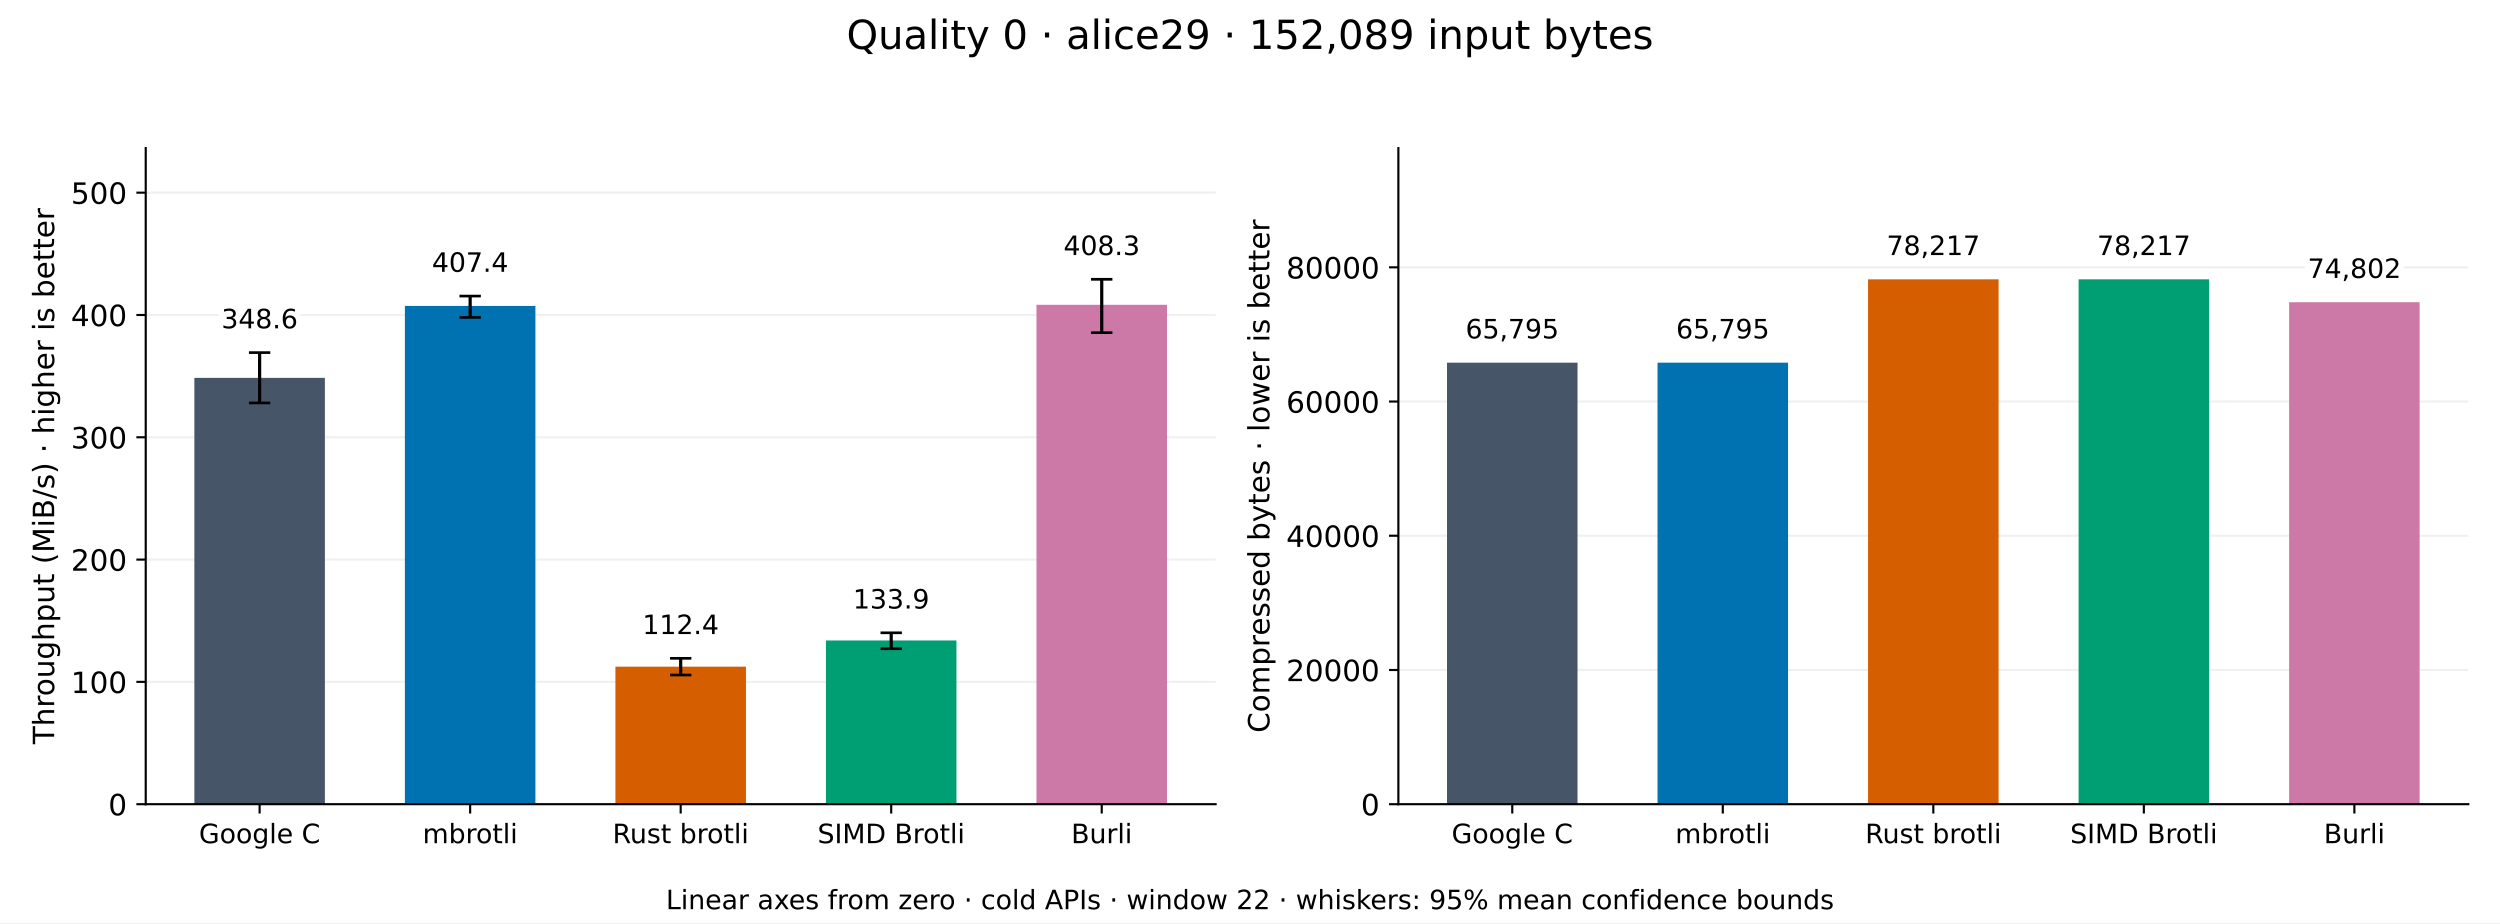
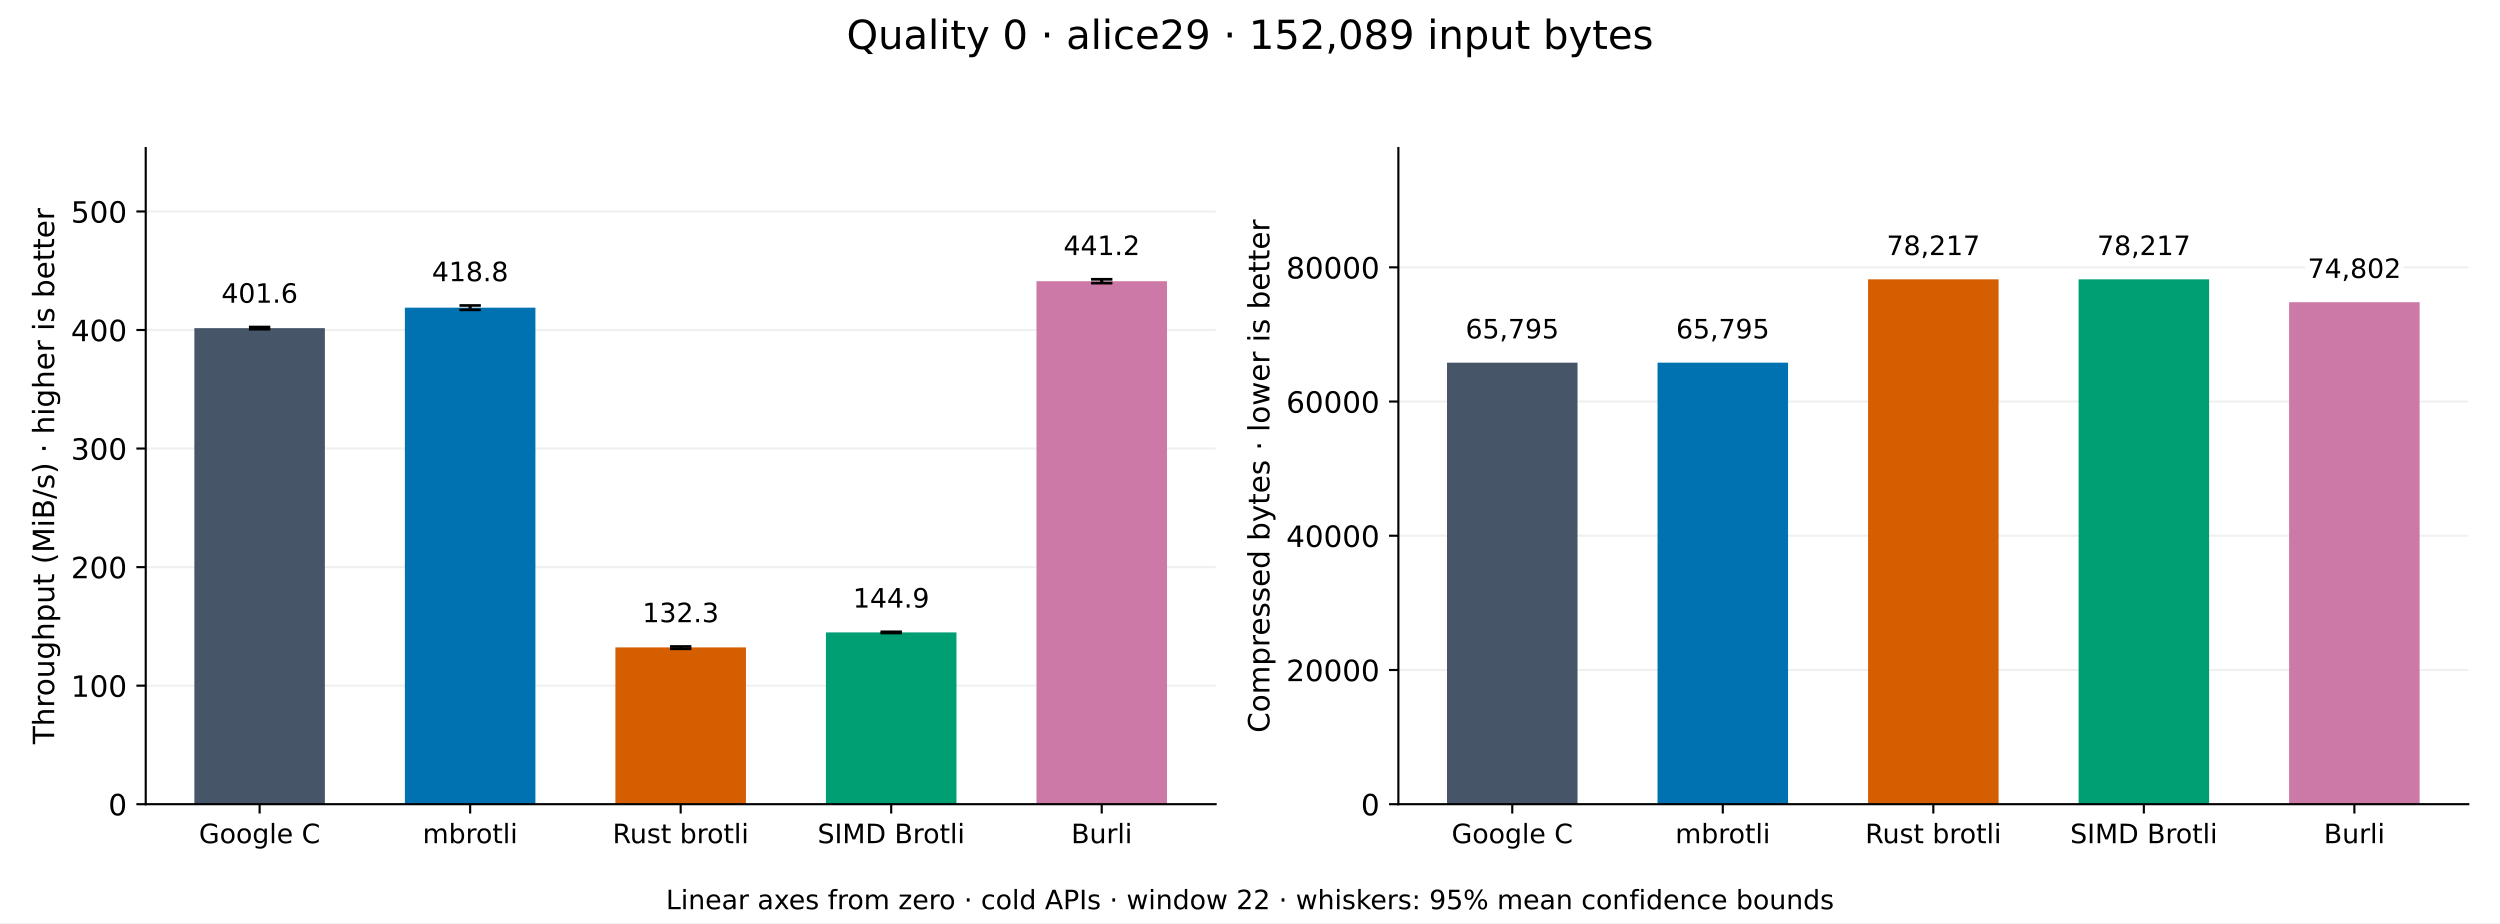
<svg xmlns="http://www.w3.org/2000/svg" xmlns:xlink="http://www.w3.org/1999/xlink" width="936pt" height="345.6pt" viewBox="0 0 936 345.6" version="1.1">
  <defs>
    <style type="text/css">*{stroke-linejoin: round; stroke-linecap: butt}</style>
  </defs>
  <g id="figure_1">
    <g id="patch_1">
      <path d="M 0 345.6 L 936 345.6 L 936 0 L 0 0 z " style="fill: #ffffff" />
    </g>
    <g id="axes_1">
      <g id="patch_2">
        <path d="M 54.56 301.088 L 455.13 301.088 L 455.13 55.44 L 54.56 55.44 z " style="fill: #ffffff" />
      </g>
      <g id="matplotlib.axis_1">
        <g id="xtick_1">
          <g id="line2d_1">
            <defs>
              <path id="m3d63aaa0ea" d="M 0 0 L 0 3.5 " style="stroke: #000000; stroke-width: 0.8" />
            </defs>
            <g>
              <use xlink:href="#m3d63aaa0ea" x="97.202" y="301.088" style="stroke: #000000; stroke-width: 0.8" />
            </g>
          </g>
          <g id="text_1">
            <text style="font-size: 10px; font-family: 'DejaVu Sans', 'Bitstream Vera Sans', 'Computer Modern Sans Serif', 'Lucida Grande', 'Verdana', 'Geneva', 'Lucid', 'Arial', 'Helvetica', 'Avant Garde', sans-serif; text-anchor: middle" x="97.202" y="315.686" transform="rotate(-0 97.20234 315.6864)">Google C</text>
          </g>
        </g>
        <g id="xtick_2">
          <g id="line2d_2">
            <g>
              <use xlink:href="#m3d63aaa0ea" x="176.024" y="301.088" style="stroke: #000000; stroke-width: 0.8" />
            </g>
          </g>
          <g id="text_2">
            <text style="font-size: 10px; font-family: 'DejaVu Sans', 'Bitstream Vera Sans', 'Computer Modern Sans Serif', 'Lucida Grande', 'Verdana', 'Geneva', 'Lucid', 'Arial', 'Helvetica', 'Avant Garde', sans-serif; text-anchor: middle" x="176.024" y="315.686" transform="rotate(-0 176.0237 315.6864)">mbrotli</text>
          </g>
        </g>
        <g id="xtick_3">
          <g id="line2d_3">
            <g>
              <use xlink:href="#m3d63aaa0ea" x="254.845" y="301.088" style="stroke: #000000; stroke-width: 0.8" />
            </g>
          </g>
          <g id="text_3">
            <text style="font-size: 10px; font-family: 'DejaVu Sans', 'Bitstream Vera Sans', 'Computer Modern Sans Serif', 'Lucida Grande', 'Verdana', 'Geneva', 'Lucid', 'Arial', 'Helvetica', 'Avant Garde', sans-serif; text-anchor: middle" x="254.845" y="315.686" transform="rotate(-0 254.845 315.6864)">Rust brotli</text>
          </g>
        </g>
        <g id="xtick_4">
          <g id="line2d_4">
            <g>
              <use xlink:href="#m3d63aaa0ea" x="333.666" y="301.088" style="stroke: #000000; stroke-width: 0.8" />
            </g>
          </g>
          <g id="text_4">
            <text style="font-size: 10px; font-family: 'DejaVu Sans', 'Bitstream Vera Sans', 'Computer Modern Sans Serif', 'Lucida Grande', 'Verdana', 'Geneva', 'Lucid', 'Arial', 'Helvetica', 'Avant Garde', sans-serif; text-anchor: middle" x="333.666" y="315.686" transform="rotate(-0 333.6663 315.6864)">SIMD Brotli</text>
          </g>
        </g>
        <g id="xtick_5">
          <g id="line2d_5">
            <g>
              <use xlink:href="#m3d63aaa0ea" x="412.488" y="301.088" style="stroke: #000000; stroke-width: 0.8" />
            </g>
          </g>
          <g id="text_5">
            <text style="font-size: 10px; font-family: 'DejaVu Sans', 'Bitstream Vera Sans', 'Computer Modern Sans Serif', 'Lucida Grande', 'Verdana', 'Geneva', 'Lucid', 'Arial', 'Helvetica', 'Avant Garde', sans-serif; text-anchor: middle" x="412.488" y="315.686" transform="rotate(-0 412.4877 315.6864)">Burli</text>
          </g>
        </g>
      </g>
      <g id="matplotlib.axis_2">
        <g id="ytick_1">
          <g id="line2d_6">
            <path d="M 54.56 301.088 L 455.13 301.088 " clip-path="url(#pb9456fbabf)" style="fill: none; stroke: #b0b0b0; stroke-opacity: 0.18; stroke-width: 0.8; stroke-linecap: square" />
          </g>
          <g id="line2d_7">
            <defs>
              <path id="mb6c034703b" d="M 0 0 L -3.5 0 " style="stroke: #000000; stroke-width: 0.8" />
            </defs>
            <g>
              <use xlink:href="#mb6c034703b" x="54.56" y="301.088" style="stroke: #000000; stroke-width: 0.8" />
            </g>
          </g>
          <g id="text_6">
            <text style="font-size: 11px; font-family: 'DejaVu Sans', 'Bitstream Vera Sans', 'Computer Modern Sans Serif', 'Lucida Grande', 'Verdana', 'Geneva', 'Lucid', 'Arial', 'Helvetica', 'Avant Garde', sans-serif; text-anchor: end" x="47.56" y="305.267" transform="rotate(-0 47.56 305.2671)">0</text>
          </g>
        </g>
        <g id="ytick_2">
          <g id="line2d_8">
-             <path d="M 54.56 255.298 L 455.13 255.298 " clip-path="url(#pb9456fbabf)" style="fill: none; stroke: #b0b0b0; stroke-opacity: 0.18; stroke-width: 0.8; stroke-linecap: square" />
+             <path d="M 54.56 256.706 L 455.13 256.706 " clip-path="url(#pb9456fbabf)" style="fill: none; stroke: #b0b0b0; stroke-opacity: 0.18; stroke-width: 0.8; stroke-linecap: square" />
          </g>
          <g id="line2d_9">
            <g>
-               <use xlink:href="#mb6c034703b" x="54.56" y="255.298" style="stroke: #000000; stroke-width: 0.8" />
+               <use xlink:href="#mb6c034703b" x="54.56" y="256.706" style="stroke: #000000; stroke-width: 0.8" />
            </g>
          </g>
          <g id="text_7">
-             <text style="font-size: 11px; font-family: 'DejaVu Sans', 'Bitstream Vera Sans', 'Computer Modern Sans Serif', 'Lucida Grande', 'Verdana', 'Geneva', 'Lucid', 'Arial', 'Helvetica', 'Avant Garde', sans-serif; text-anchor: end" x="47.56" y="259.477" transform="rotate(-0 47.56 259.4768)">100</text>
+             <text style="font-size: 11px; font-family: 'DejaVu Sans', 'Bitstream Vera Sans', 'Computer Modern Sans Serif', 'Lucida Grande', 'Verdana', 'Geneva', 'Lucid', 'Arial', 'Helvetica', 'Avant Garde', sans-serif; text-anchor: end" x="47.56" y="260.885" transform="rotate(-0 47.56 260.8852)">100</text>
          </g>
        </g>
        <g id="ytick_3">
          <g id="line2d_10">
-             <path d="M 54.56 209.507 L 455.13 209.507 " clip-path="url(#pb9456fbabf)" style="fill: none; stroke: #b0b0b0; stroke-opacity: 0.18; stroke-width: 0.8; stroke-linecap: square" />
+             <path d="M 54.56 212.324 L 455.13 212.324 " clip-path="url(#pb9456fbabf)" style="fill: none; stroke: #b0b0b0; stroke-opacity: 0.18; stroke-width: 0.8; stroke-linecap: square" />
          </g>
          <g id="line2d_11">
            <g>
-               <use xlink:href="#mb6c034703b" x="54.56" y="209.507" style="stroke: #000000; stroke-width: 0.8" />
+               <use xlink:href="#mb6c034703b" x="54.56" y="212.324" style="stroke: #000000; stroke-width: 0.8" />
            </g>
          </g>
          <g id="text_8">
-             <text style="font-size: 11px; font-family: 'DejaVu Sans', 'Bitstream Vera Sans', 'Computer Modern Sans Serif', 'Lucida Grande', 'Verdana', 'Geneva', 'Lucid', 'Arial', 'Helvetica', 'Avant Garde', sans-serif; text-anchor: end" x="47.56" y="213.686" transform="rotate(-0 47.56 213.6864)">200</text>
+             <text style="font-size: 11px; font-family: 'DejaVu Sans', 'Bitstream Vera Sans', 'Computer Modern Sans Serif', 'Lucida Grande', 'Verdana', 'Geneva', 'Lucid', 'Arial', 'Helvetica', 'Avant Garde', sans-serif; text-anchor: end" x="47.56" y="216.503" transform="rotate(-0 47.56 216.5033)">200</text>
          </g>
        </g>
        <g id="ytick_4">
          <g id="line2d_12">
-             <path d="M 54.56 163.717 L 455.13 163.717 " clip-path="url(#pb9456fbabf)" style="fill: none; stroke: #b0b0b0; stroke-opacity: 0.18; stroke-width: 0.8; stroke-linecap: square" />
+             <path d="M 54.56 167.942 L 455.13 167.942 " clip-path="url(#pb9456fbabf)" style="fill: none; stroke: #b0b0b0; stroke-opacity: 0.18; stroke-width: 0.8; stroke-linecap: square" />
          </g>
          <g id="line2d_13">
            <g>
-               <use xlink:href="#mb6c034703b" x="54.56" y="163.717" style="stroke: #000000; stroke-width: 0.8" />
+               <use xlink:href="#mb6c034703b" x="54.56" y="167.942" style="stroke: #000000; stroke-width: 0.8" />
            </g>
          </g>
          <g id="text_9">
-             <text style="font-size: 11px; font-family: 'DejaVu Sans', 'Bitstream Vera Sans', 'Computer Modern Sans Serif', 'Lucida Grande', 'Verdana', 'Geneva', 'Lucid', 'Arial', 'Helvetica', 'Avant Garde', sans-serif; text-anchor: end" x="47.56" y="167.896" transform="rotate(-0 47.56 167.896)">300</text>
+             <text style="font-size: 11px; font-family: 'DejaVu Sans', 'Bitstream Vera Sans', 'Computer Modern Sans Serif', 'Lucida Grande', 'Verdana', 'Geneva', 'Lucid', 'Arial', 'Helvetica', 'Avant Garde', sans-serif; text-anchor: end" x="47.56" y="172.121" transform="rotate(-0 47.56 172.1214)">300</text>
          </g>
        </g>
        <g id="ytick_5">
          <g id="line2d_14">
-             <path d="M 54.56 117.927 L 455.13 117.927 " clip-path="url(#pb9456fbabf)" style="fill: none; stroke: #b0b0b0; stroke-opacity: 0.18; stroke-width: 0.8; stroke-linecap: square" />
+             <path d="M 54.56 123.56 L 455.13 123.56 " clip-path="url(#pb9456fbabf)" style="fill: none; stroke: #b0b0b0; stroke-opacity: 0.18; stroke-width: 0.8; stroke-linecap: square" />
          </g>
          <g id="line2d_15">
            <g>
-               <use xlink:href="#mb6c034703b" x="54.56" y="117.927" style="stroke: #000000; stroke-width: 0.8" />
+               <use xlink:href="#mb6c034703b" x="54.56" y="123.56" style="stroke: #000000; stroke-width: 0.8" />
            </g>
          </g>
          <g id="text_10">
-             <text style="font-size: 11px; font-family: 'DejaVu Sans', 'Bitstream Vera Sans', 'Computer Modern Sans Serif', 'Lucida Grande', 'Verdana', 'Geneva', 'Lucid', 'Arial', 'Helvetica', 'Avant Garde', sans-serif; text-anchor: end" x="47.56" y="122.106" transform="rotate(-0 47.56 122.1057)">400</text>
+             <text style="font-size: 11px; font-family: 'DejaVu Sans', 'Bitstream Vera Sans', 'Computer Modern Sans Serif', 'Lucida Grande', 'Verdana', 'Geneva', 'Lucid', 'Arial', 'Helvetica', 'Avant Garde', sans-serif; text-anchor: end" x="47.56" y="127.74" transform="rotate(-0 47.56 127.7395)">400</text>
          </g>
        </g>
        <g id="ytick_6">
          <g id="line2d_16">
-             <path d="M 54.56 72.136 L 455.13 72.136 " clip-path="url(#pb9456fbabf)" style="fill: none; stroke: #b0b0b0; stroke-opacity: 0.18; stroke-width: 0.8; stroke-linecap: square" />
+             <path d="M 54.56 79.178 L 455.13 79.178 " clip-path="url(#pb9456fbabf)" style="fill: none; stroke: #b0b0b0; stroke-opacity: 0.18; stroke-width: 0.8; stroke-linecap: square" />
          </g>
          <g id="line2d_17">
            <g>
-               <use xlink:href="#mb6c034703b" x="54.56" y="72.136" style="stroke: #000000; stroke-width: 0.8" />
+               <use xlink:href="#mb6c034703b" x="54.56" y="79.178" style="stroke: #000000; stroke-width: 0.8" />
            </g>
          </g>
          <g id="text_11">
-             <text style="font-size: 11px; font-family: 'DejaVu Sans', 'Bitstream Vera Sans', 'Computer Modern Sans Serif', 'Lucida Grande', 'Verdana', 'Geneva', 'Lucid', 'Arial', 'Helvetica', 'Avant Garde', sans-serif; text-anchor: end" x="47.56" y="76.315" transform="rotate(-0 47.56 76.31529)">500</text>
+             <text style="font-size: 11px; font-family: 'DejaVu Sans', 'Bitstream Vera Sans', 'Computer Modern Sans Serif', 'Lucida Grande', 'Verdana', 'Geneva', 'Lucid', 'Arial', 'Helvetica', 'Avant Garde', sans-serif; text-anchor: end" x="47.56" y="83.358" transform="rotate(-0 47.56 83.35762)">500</text>
          </g>
        </g>
        <g id="text_12">
          <text style="font-size: 11px; font-family: 'DejaVu Sans', 'Bitstream Vera Sans', 'Computer Modern Sans Serif', 'Lucida Grande', 'Verdana', 'Geneva', 'Lucid', 'Arial', 'Helvetica', 'Avant Garde', sans-serif; text-anchor: middle" x="20.276" y="178.264" transform="rotate(-90 20.27609 178.264)">Throughput (MiB/s) · higher is better</text>
        </g>
      </g>
      <g id="patch_3">
-         <path d="M 72.768 301.088 L 121.637 301.088 L 121.637 141.479 L 72.768 141.479 z " clip-path="url(#pb9456fbabf)" style="fill: #475569" />
+         <path d="M 72.768 301.088 L 121.637 301.088 L 121.637 122.847 L 72.768 122.847 z " clip-path="url(#pb9456fbabf)" style="fill: #475569" />
      </g>
      <g id="patch_4">
-         <path d="M 151.589 301.088 L 200.458 301.088 L 200.458 114.53 L 151.589 114.53 z " clip-path="url(#pb9456fbabf)" style="fill: #0072b2" />
+         <path d="M 151.589 301.088 L 200.458 301.088 L 200.458 115.196 L 151.589 115.196 z " clip-path="url(#pb9456fbabf)" style="fill: #0072b2" />
      </g>
      <g id="patch_5">
-         <path d="M 230.41 301.088 L 279.28 301.088 L 279.28 249.602 L 230.41 249.602 z " clip-path="url(#pb9456fbabf)" style="fill: #d55e00" />
+         <path d="M 230.41 301.088 L 279.28 301.088 L 279.28 242.392 L 230.41 242.392 z " clip-path="url(#pb9456fbabf)" style="fill: #d55e00" />
      </g>
      <g id="patch_6">
-         <path d="M 309.232 301.088 L 358.101 301.088 L 358.101 239.795 L 309.232 239.795 z " clip-path="url(#pb9456fbabf)" style="fill: #009e73" />
+         <path d="M 309.232 301.088 L 358.101 301.088 L 358.101 236.758 L 309.232 236.758 z " clip-path="url(#pb9456fbabf)" style="fill: #009e73" />
      </g>
      <g id="patch_7">
-         <path d="M 388.053 301.088 L 436.922 301.088 L 436.922 114.114 L 388.053 114.114 z " clip-path="url(#pb9456fbabf)" style="fill: #cc79a7" />
+         <path d="M 388.053 301.088 L 436.922 301.088 L 436.922 105.288 L 388.053 105.288 z " clip-path="url(#pb9456fbabf)" style="fill: #cc79a7" />
      </g>
      <g id="LineCollection_1">
-         <path d="M 97.202 150.867 L 97.202 132.003 " clip-path="url(#pb9456fbabf)" style="fill: none; stroke: #000000; stroke-width: 1.2" />
-         <path d="M 176.024 118.838 L 176.024 110.849 " clip-path="url(#pb9456fbabf)" style="fill: none; stroke: #000000; stroke-width: 1.2" />
-         <path d="M 254.845 252.713 L 254.845 246.485 " clip-path="url(#pb9456fbabf)" style="fill: none; stroke: #000000; stroke-width: 1.2" />
-         <path d="M 333.666 242.874 L 333.666 236.923 " clip-path="url(#pb9456fbabf)" style="fill: none; stroke: #000000; stroke-width: 1.2" />
-         <path d="M 412.488 124.553 L 412.488 104.57 " clip-path="url(#pb9456fbabf)" style="fill: none; stroke: #000000; stroke-width: 1.2" />
+         <path d="M 97.202 123.261 L 97.202 122.434 " clip-path="url(#pb9456fbabf)" style="fill: none; stroke: #000000; stroke-width: 1.2" />
+         <path d="M 176.024 116.025 L 176.024 114.358 " clip-path="url(#pb9456fbabf)" style="fill: none; stroke: #000000; stroke-width: 1.2" />
+         <path d="M 254.845 242.915 L 254.845 242.036 " clip-path="url(#pb9456fbabf)" style="fill: none; stroke: #000000; stroke-width: 1.2" />
+         <path d="M 333.666 236.988 L 333.666 236.555 " clip-path="url(#pb9456fbabf)" style="fill: none; stroke: #000000; stroke-width: 1.2" />
+         <path d="M 412.488 105.997 L 412.488 104.57 " clip-path="url(#pb9456fbabf)" style="fill: none; stroke: #000000; stroke-width: 1.2" />
      </g>
      <g id="line2d_18">
        <defs>
          <path id="ma4d3aa00d3" d="M 4 0 L -4 -0 " style="stroke: #000000" />
        </defs>
        <g clip-path="url(#pb9456fbabf)">
-           <use xlink:href="#ma4d3aa00d3" x="97.202" y="150.867" style="fill: #1f77b4; stroke: #000000" />
-           <use xlink:href="#ma4d3aa00d3" x="176.024" y="118.838" style="fill: #1f77b4; stroke: #000000" />
-           <use xlink:href="#ma4d3aa00d3" x="254.845" y="252.713" style="fill: #1f77b4; stroke: #000000" />
-           <use xlink:href="#ma4d3aa00d3" x="333.666" y="242.874" style="fill: #1f77b4; stroke: #000000" />
-           <use xlink:href="#ma4d3aa00d3" x="412.488" y="124.553" style="fill: #1f77b4; stroke: #000000" />
+           <use xlink:href="#ma4d3aa00d3" x="97.202" y="123.261" style="fill: #1f77b4; stroke: #000000" />
+           <use xlink:href="#ma4d3aa00d3" x="176.024" y="116.025" style="fill: #1f77b4; stroke: #000000" />
+           <use xlink:href="#ma4d3aa00d3" x="254.845" y="242.915" style="fill: #1f77b4; stroke: #000000" />
+           <use xlink:href="#ma4d3aa00d3" x="333.666" y="236.988" style="fill: #1f77b4; stroke: #000000" />
+           <use xlink:href="#ma4d3aa00d3" x="412.488" y="105.997" style="fill: #1f77b4; stroke: #000000" />
        </g>
      </g>
      <g id="line2d_19">
        <g clip-path="url(#pb9456fbabf)">
-           <use xlink:href="#ma4d3aa00d3" x="97.202" y="132.003" style="fill: #1f77b4; stroke: #000000" />
-           <use xlink:href="#ma4d3aa00d3" x="176.024" y="110.849" style="fill: #1f77b4; stroke: #000000" />
-           <use xlink:href="#ma4d3aa00d3" x="254.845" y="246.485" style="fill: #1f77b4; stroke: #000000" />
-           <use xlink:href="#ma4d3aa00d3" x="333.666" y="236.923" style="fill: #1f77b4; stroke: #000000" />
+           <use xlink:href="#ma4d3aa00d3" x="97.202" y="122.434" style="fill: #1f77b4; stroke: #000000" />
+           <use xlink:href="#ma4d3aa00d3" x="176.024" y="114.358" style="fill: #1f77b4; stroke: #000000" />
+           <use xlink:href="#ma4d3aa00d3" x="254.845" y="242.036" style="fill: #1f77b4; stroke: #000000" />
+           <use xlink:href="#ma4d3aa00d3" x="333.666" y="236.555" style="fill: #1f77b4; stroke: #000000" />
          <use xlink:href="#ma4d3aa00d3" x="412.488" y="104.57" style="fill: #1f77b4; stroke: #000000" />
        </g>
      </g>
      <g id="patch_8">
        <path d="M 54.56 301.088 L 54.56 55.44 " style="fill: none; stroke: #000000; stroke-width: 0.8; stroke-linejoin: miter; stroke-linecap: square" />
      </g>
      <g id="patch_9">
        <path d="M 54.56 301.088 L 455.13 301.088 " style="fill: none; stroke: #000000; stroke-width: 0.8; stroke-linejoin: miter; stroke-linecap: square" />
      </g>
      <g id="text_13">
        <g id="patch_10">
-           <path d="M 81.888 126.003 L 112.516 126.003 L 112.516 114.325 L 81.888 114.325 z " style="fill: #ffffff; opacity: 0.9" />
-         </g>
-         <text style="font-size: 10px; font-family: 'DejaVu Sans', 'Bitstream Vera Sans', 'Computer Modern Sans Serif', 'Lucida Grande', 'Verdana', 'Geneva', 'Lucid', 'Arial', 'Helvetica', 'Avant Garde', sans-serif; text-anchor: middle" x="97.202" y="122.923" transform="rotate(-0 97.20234 122.9231)">348.6</text>
+           <path d="M 81.888 116.434 L 112.516 116.434 L 112.516 104.755 L 81.888 104.755 z " style="fill: #ffffff; opacity: 0.9" />
+         </g>
+         <text style="font-size: 10px; font-family: 'DejaVu Sans', 'Bitstream Vera Sans', 'Computer Modern Sans Serif', 'Lucida Grande', 'Verdana', 'Geneva', 'Lucid', 'Arial', 'Helvetica', 'Avant Garde', sans-serif; text-anchor: middle" x="97.202" y="113.354" transform="rotate(-0 97.20234 113.3538)">401.6</text>
      </g>
      <g id="text_14">
        <g id="patch_11">
-           <path d="M 160.71 104.849 L 191.338 104.849 L 191.338 93.171 L 160.71 93.171 z " style="fill: #ffffff; opacity: 0.9" />
-         </g>
-         <text style="font-size: 10px; font-family: 'DejaVu Sans', 'Bitstream Vera Sans', 'Computer Modern Sans Serif', 'Lucida Grande', 'Verdana', 'Geneva', 'Lucid', 'Arial', 'Helvetica', 'Avant Garde', sans-serif; text-anchor: middle" x="176.024" y="101.769" transform="rotate(-0 176.0237 101.7695)">407.4</text>
+           <path d="M 160.71 108.358 L 191.338 108.358 L 191.338 96.68 L 160.71 96.68 z " style="fill: #ffffff; opacity: 0.9" />
+         </g>
+         <text style="font-size: 10px; font-family: 'DejaVu Sans', 'Bitstream Vera Sans', 'Computer Modern Sans Serif', 'Lucida Grande', 'Verdana', 'Geneva', 'Lucid', 'Arial', 'Helvetica', 'Avant Garde', sans-serif; text-anchor: middle" x="176.024" y="105.278" transform="rotate(-0 176.0237 105.278)">418.8</text>
      </g>
      <g id="text_15">
        <g id="patch_12">
-           <path d="M 239.531 240.485 L 270.159 240.485 L 270.159 228.807 L 239.531 228.807 z " style="fill: #ffffff; opacity: 0.9" />
-         </g>
-         <text style="font-size: 10px; font-family: 'DejaVu Sans', 'Bitstream Vera Sans', 'Computer Modern Sans Serif', 'Lucida Grande', 'Verdana', 'Geneva', 'Lucid', 'Arial', 'Helvetica', 'Avant Garde', sans-serif; text-anchor: middle" x="254.845" y="237.406" transform="rotate(-0 254.845 237.4056)">112.4</text>
+           <path d="M 239.531 236.036 L 270.159 236.036 L 270.159 224.358 L 239.531 224.358 z " style="fill: #ffffff; opacity: 0.9" />
+         </g>
+         <text style="font-size: 10px; font-family: 'DejaVu Sans', 'Bitstream Vera Sans', 'Computer Modern Sans Serif', 'Lucida Grande', 'Verdana', 'Geneva', 'Lucid', 'Arial', 'Helvetica', 'Avant Garde', sans-serif; text-anchor: middle" x="254.845" y="232.956" transform="rotate(-0 254.845 232.9559)">132.3</text>
      </g>
      <g id="text_16">
        <g id="patch_13">
-           <path d="M 318.352 230.923 L 348.98 230.923 L 348.98 219.245 L 318.352 219.245 z " style="fill: #ffffff; opacity: 0.9" />
-         </g>
-         <text style="font-size: 10px; font-family: 'DejaVu Sans', 'Bitstream Vera Sans', 'Computer Modern Sans Serif', 'Lucida Grande', 'Verdana', 'Geneva', 'Lucid', 'Arial', 'Helvetica', 'Avant Garde', sans-serif; text-anchor: middle" x="333.666" y="227.843" transform="rotate(-0 333.6663 227.843)">133.9</text>
+           <path d="M 318.352 230.555 L 348.98 230.555 L 348.98 218.877 L 318.352 218.877 z " style="fill: #ffffff; opacity: 0.9" />
+         </g>
+         <text style="font-size: 10px; font-family: 'DejaVu Sans', 'Bitstream Vera Sans', 'Computer Modern Sans Serif', 'Lucida Grande', 'Verdana', 'Geneva', 'Lucid', 'Arial', 'Helvetica', 'Avant Garde', sans-serif; text-anchor: middle" x="333.666" y="227.476" transform="rotate(-0 333.6663 227.4756)">144.9</text>
      </g>
      <g id="text_17">
        <g id="patch_14">
          <path d="M 397.174 98.57 L 427.802 98.57 L 427.802 86.891 L 397.174 86.891 z " style="fill: #ffffff; opacity: 0.9" />
        </g>
-         <text style="font-size: 10px; font-family: 'DejaVu Sans', 'Bitstream Vera Sans', 'Computer Modern Sans Serif', 'Lucida Grande', 'Verdana', 'Geneva', 'Lucid', 'Arial', 'Helvetica', 'Avant Garde', sans-serif; text-anchor: middle" x="412.488" y="95.49" transform="rotate(-0 412.4877 95.48991)">408.3</text>
+         <text style="font-size: 10px; font-family: 'DejaVu Sans', 'Bitstream Vera Sans', 'Computer Modern Sans Serif', 'Lucida Grande', 'Verdana', 'Geneva', 'Lucid', 'Arial', 'Helvetica', 'Avant Garde', sans-serif; text-anchor: middle" x="412.488" y="95.49" transform="rotate(-0 412.4877 95.48991)">441.2</text>
      </g>
    </g>
    <g id="axes_2">
      <g id="patch_15">
        <path d="M 523.55 301.088 L 924.12 301.088 L 924.12 55.44 L 523.55 55.44 z " style="fill: #ffffff" />
      </g>
      <g id="matplotlib.axis_3">
        <g id="xtick_6">
          <g id="line2d_20">
            <g>
              <use xlink:href="#m3d63aaa0ea" x="566.192" y="301.088" style="stroke: #000000; stroke-width: 0.8" />
            </g>
          </g>
          <g id="text_18">
            <text style="font-size: 10px; font-family: 'DejaVu Sans', 'Bitstream Vera Sans', 'Computer Modern Sans Serif', 'Lucida Grande', 'Verdana', 'Geneva', 'Lucid', 'Arial', 'Helvetica', 'Avant Garde', sans-serif; text-anchor: middle" x="566.192" y="315.686" transform="rotate(-0 566.1923 315.6864)">Google C</text>
          </g>
        </g>
        <g id="xtick_7">
          <g id="line2d_21">
            <g>
              <use xlink:href="#m3d63aaa0ea" x="645.014" y="301.088" style="stroke: #000000; stroke-width: 0.8" />
            </g>
          </g>
          <g id="text_19">
            <text style="font-size: 10px; font-family: 'DejaVu Sans', 'Bitstream Vera Sans', 'Computer Modern Sans Serif', 'Lucida Grande', 'Verdana', 'Geneva', 'Lucid', 'Arial', 'Helvetica', 'Avant Garde', sans-serif; text-anchor: middle" x="645.014" y="315.686" transform="rotate(-0 645.0137 315.6864)">mbrotli</text>
          </g>
        </g>
        <g id="xtick_8">
          <g id="line2d_22">
            <g>
              <use xlink:href="#m3d63aaa0ea" x="723.835" y="301.088" style="stroke: #000000; stroke-width: 0.8" />
            </g>
          </g>
          <g id="text_20">
            <text style="font-size: 10px; font-family: 'DejaVu Sans', 'Bitstream Vera Sans', 'Computer Modern Sans Serif', 'Lucida Grande', 'Verdana', 'Geneva', 'Lucid', 'Arial', 'Helvetica', 'Avant Garde', sans-serif; text-anchor: middle" x="723.835" y="315.686" transform="rotate(-0 723.835 315.6864)">Rust brotli</text>
          </g>
        </g>
        <g id="xtick_9">
          <g id="line2d_23">
            <g>
              <use xlink:href="#m3d63aaa0ea" x="802.656" y="301.088" style="stroke: #000000; stroke-width: 0.8" />
            </g>
          </g>
          <g id="text_21">
            <text style="font-size: 10px; font-family: 'DejaVu Sans', 'Bitstream Vera Sans', 'Computer Modern Sans Serif', 'Lucida Grande', 'Verdana', 'Geneva', 'Lucid', 'Arial', 'Helvetica', 'Avant Garde', sans-serif; text-anchor: middle" x="802.656" y="315.686" transform="rotate(-0 802.6563 315.6864)">SIMD Brotli</text>
          </g>
        </g>
        <g id="xtick_10">
          <g id="line2d_24">
            <g>
              <use xlink:href="#m3d63aaa0ea" x="881.478" y="301.088" style="stroke: #000000; stroke-width: 0.8" />
            </g>
          </g>
          <g id="text_22">
            <text style="font-size: 10px; font-family: 'DejaVu Sans', 'Bitstream Vera Sans', 'Computer Modern Sans Serif', 'Lucida Grande', 'Verdana', 'Geneva', 'Lucid', 'Arial', 'Helvetica', 'Avant Garde', sans-serif; text-anchor: middle" x="881.478" y="315.686" transform="rotate(-0 881.4777 315.6864)">Burli</text>
          </g>
        </g>
      </g>
      <g id="matplotlib.axis_4">
        <g id="ytick_7">
          <g id="line2d_25">
            <path d="M 523.55 301.088 L 924.12 301.088 " clip-path="url(#p62ad9d9830)" style="fill: none; stroke: #b0b0b0; stroke-opacity: 0.18; stroke-width: 0.8; stroke-linecap: square" />
          </g>
          <g id="line2d_26">
            <g>
              <use xlink:href="#mb6c034703b" x="523.55" y="301.088" style="stroke: #000000; stroke-width: 0.8" />
            </g>
          </g>
          <g id="text_23">
            <text style="font-size: 11px; font-family: 'DejaVu Sans', 'Bitstream Vera Sans', 'Computer Modern Sans Serif', 'Lucida Grande', 'Verdana', 'Geneva', 'Lucid', 'Arial', 'Helvetica', 'Avant Garde', sans-serif; text-anchor: end" x="516.55" y="305.267" transform="rotate(-0 516.55 305.2671)">0</text>
          </g>
        </g>
        <g id="ytick_8">
          <g id="line2d_27">
            <path d="M 523.55 250.838 L 924.12 250.838 " clip-path="url(#p62ad9d9830)" style="fill: none; stroke: #b0b0b0; stroke-opacity: 0.18; stroke-width: 0.8; stroke-linecap: square" />
          </g>
          <g id="line2d_28">
            <g>
              <use xlink:href="#mb6c034703b" x="523.55" y="250.838" style="stroke: #000000; stroke-width: 0.8" />
            </g>
          </g>
          <g id="text_24">
            <text style="font-size: 11px; font-family: 'DejaVu Sans', 'Bitstream Vera Sans', 'Computer Modern Sans Serif', 'Lucida Grande', 'Verdana', 'Geneva', 'Lucid', 'Arial', 'Helvetica', 'Avant Garde', sans-serif; text-anchor: end" x="516.55" y="255.018" transform="rotate(-0 516.55 255.0176)">20000</text>
          </g>
        </g>
        <g id="ytick_9">
          <g id="line2d_29">
            <path d="M 523.55 200.589 L 924.12 200.589 " clip-path="url(#p62ad9d9830)" style="fill: none; stroke: #b0b0b0; stroke-opacity: 0.18; stroke-width: 0.8; stroke-linecap: square" />
          </g>
          <g id="line2d_30">
            <g>
              <use xlink:href="#mb6c034703b" x="523.55" y="200.589" style="stroke: #000000; stroke-width: 0.8" />
            </g>
          </g>
          <g id="text_25">
            <text style="font-size: 11px; font-family: 'DejaVu Sans', 'Bitstream Vera Sans', 'Computer Modern Sans Serif', 'Lucida Grande', 'Verdana', 'Geneva', 'Lucid', 'Arial', 'Helvetica', 'Avant Garde', sans-serif; text-anchor: end" x="516.55" y="204.768" transform="rotate(-0 516.55 204.7681)">40000</text>
          </g>
        </g>
        <g id="ytick_10">
          <g id="line2d_31">
            <path d="M 523.55 150.339 L 924.12 150.339 " clip-path="url(#p62ad9d9830)" style="fill: none; stroke: #b0b0b0; stroke-opacity: 0.18; stroke-width: 0.8; stroke-linecap: square" />
          </g>
          <g id="line2d_32">
            <g>
              <use xlink:href="#mb6c034703b" x="523.55" y="150.339" style="stroke: #000000; stroke-width: 0.8" />
            </g>
          </g>
          <g id="text_26">
            <text style="font-size: 11px; font-family: 'DejaVu Sans', 'Bitstream Vera Sans', 'Computer Modern Sans Serif', 'Lucida Grande', 'Verdana', 'Geneva', 'Lucid', 'Arial', 'Helvetica', 'Avant Garde', sans-serif; text-anchor: end" x="516.55" y="154.519" transform="rotate(-0 516.55 154.5185)">60000</text>
          </g>
        </g>
        <g id="ytick_11">
          <g id="line2d_33">
            <path d="M 523.55 100.09 L 924.12 100.09 " clip-path="url(#p62ad9d9830)" style="fill: none; stroke: #b0b0b0; stroke-opacity: 0.18; stroke-width: 0.8; stroke-linecap: square" />
          </g>
          <g id="line2d_34">
            <g>
              <use xlink:href="#mb6c034703b" x="523.55" y="100.09" style="stroke: #000000; stroke-width: 0.8" />
            </g>
          </g>
          <g id="text_27">
            <text style="font-size: 11px; font-family: 'DejaVu Sans', 'Bitstream Vera Sans', 'Computer Modern Sans Serif', 'Lucida Grande', 'Verdana', 'Geneva', 'Lucid', 'Arial', 'Helvetica', 'Avant Garde', sans-serif; text-anchor: end" x="516.55" y="104.269" transform="rotate(-0 516.55 104.269)">80000</text>
          </g>
        </g>
        <g id="text_28">
          <text style="font-size: 11px; font-family: 'DejaVu Sans', 'Bitstream Vera Sans', 'Computer Modern Sans Serif', 'Lucida Grande', 'Verdana', 'Geneva', 'Lucid', 'Arial', 'Helvetica', 'Avant Garde', sans-serif; text-anchor: middle" x="475.269" y="178.264" transform="rotate(-90 475.2686 178.264)">Compressed bytes · lower is better</text>
        </g>
      </g>
      <g id="patch_16">
        <path d="M 541.758 301.088 L 590.627 301.088 L 590.627 135.78 L 541.758 135.78 z " clip-path="url(#p62ad9d9830)" style="fill: #475569" />
      </g>
      <g id="patch_17">
        <path d="M 620.579 301.088 L 669.448 301.088 L 669.448 135.78 L 620.579 135.78 z " clip-path="url(#p62ad9d9830)" style="fill: #0072b2" />
      </g>
      <g id="patch_18">
        <path d="M 699.4 301.088 L 748.27 301.088 L 748.27 104.57 L 699.4 104.57 z " clip-path="url(#p62ad9d9830)" style="fill: #d55e00" />
      </g>
      <g id="patch_19">
        <path d="M 778.222 301.088 L 827.091 301.088 L 827.091 104.57 L 778.222 104.57 z " clip-path="url(#p62ad9d9830)" style="fill: #009e73" />
      </g>
      <g id="patch_20">
        <path d="M 857.043 301.088 L 905.912 301.088 L 905.912 113.15 L 857.043 113.15 z " clip-path="url(#p62ad9d9830)" style="fill: #cc79a7" />
      </g>
      <g id="patch_21">
        <path d="M 523.55 301.088 L 523.55 55.44 " style="fill: none; stroke: #000000; stroke-width: 0.8; stroke-linejoin: miter; stroke-linecap: square" />
      </g>
      <g id="patch_22">
        <path d="M 523.55 301.088 L 924.12 301.088 " style="fill: none; stroke: #000000; stroke-width: 0.8; stroke-linejoin: miter; stroke-linecap: square" />
      </g>
      <g id="text_29">
        <g id="patch_23">
          <path d="M 547.697 129.78 L 584.688 129.78 L 584.688 118.101 L 547.697 118.101 z " style="fill: #ffffff; opacity: 0.9" />
        </g>
        <text style="font-size: 10px; font-family: 'DejaVu Sans', 'Bitstream Vera Sans', 'Computer Modern Sans Serif', 'Lucida Grande', 'Verdana', 'Geneva', 'Lucid', 'Arial', 'Helvetica', 'Avant Garde', sans-serif; text-anchor: middle" x="566.192" y="126.7" transform="rotate(-0 566.1923 126.6999)">65,795</text>
      </g>
      <g id="text_30">
        <g id="patch_24">
          <path d="M 626.518 129.78 L 663.509 129.78 L 663.509 118.101 L 626.518 118.101 z " style="fill: #ffffff; opacity: 0.9" />
        </g>
        <text style="font-size: 10px; font-family: 'DejaVu Sans', 'Bitstream Vera Sans', 'Computer Modern Sans Serif', 'Lucida Grande', 'Verdana', 'Geneva', 'Lucid', 'Arial', 'Helvetica', 'Avant Garde', sans-serif; text-anchor: middle" x="645.014" y="126.7" transform="rotate(-0 645.0137 126.6999)">65,795</text>
      </g>
      <g id="text_31">
        <g id="patch_25">
          <path d="M 705.34 98.57 L 742.33 98.57 L 742.33 86.891 L 705.34 86.891 z " style="fill: #ffffff; opacity: 0.9" />
        </g>
        <text style="font-size: 10px; font-family: 'DejaVu Sans', 'Bitstream Vera Sans', 'Computer Modern Sans Serif', 'Lucida Grande', 'Verdana', 'Geneva', 'Lucid', 'Arial', 'Helvetica', 'Avant Garde', sans-serif; text-anchor: middle" x="723.835" y="95.49" transform="rotate(-0 723.835 95.48991)">78,217</text>
      </g>
      <g id="text_32">
        <g id="patch_26">
          <path d="M 784.161 98.57 L 821.152 98.57 L 821.152 86.891 L 784.161 86.891 z " style="fill: #ffffff; opacity: 0.9" />
        </g>
        <text style="font-size: 10px; font-family: 'DejaVu Sans', 'Bitstream Vera Sans', 'Computer Modern Sans Serif', 'Lucida Grande', 'Verdana', 'Geneva', 'Lucid', 'Arial', 'Helvetica', 'Avant Garde', sans-serif; text-anchor: middle" x="802.656" y="95.49" transform="rotate(-0 802.6563 95.48991)">78,217</text>
      </g>
      <g id="text_33">
        <g id="patch_27">
          <path d="M 862.982 107.15 L 899.973 107.15 L 899.973 95.472 L 862.982 95.472 z " style="fill: #ffffff; opacity: 0.9" />
        </g>
        <text style="font-size: 10px; font-family: 'DejaVu Sans', 'Bitstream Vera Sans', 'Computer Modern Sans Serif', 'Lucida Grande', 'Verdana', 'Geneva', 'Lucid', 'Arial', 'Helvetica', 'Avant Garde', sans-serif; text-anchor: middle" x="881.478" y="104.07" transform="rotate(-0 881.4777 104.07)">74,802</text>
      </g>
    </g>
    <g id="text_34">
      <text style="font-size: 15px; font-family: 'DejaVu Sans', 'Bitstream Vera Sans', 'Computer Modern Sans Serif', 'Lucida Grande', 'Verdana', 'Geneva', 'Lucid', 'Arial', 'Helvetica', 'Avant Garde', sans-serif; text-anchor: middle" x="468" y="18.31" transform="rotate(-0 468 18.30966)">Quality 0 · alice29 · 152,089 input bytes</text>
    </g>
    <g id="text_35">
      <text style="font-size: 10px; font-family: 'DejaVu Sans', 'Bitstream Vera Sans', 'Computer Modern Sans Serif', 'Lucida Grande', 'Verdana', 'Geneva', 'Lucid', 'Arial', 'Helvetica', 'Avant Garde', sans-serif; text-anchor: middle" x="468" y="340.416" transform="rotate(-0 468 340.416)">Linear axes from zero · cold APIs · window 22 · whiskers: 95% mean confidence bounds</text>
    </g>
  </g>
  <defs>
    <clipPath id="pb9456fbabf">
      <rect x="54.56" y="55.44" width="400.57" height="245.648" />
    </clipPath>
    <clipPath id="p62ad9d9830">
      <rect x="523.55" y="55.44" width="400.57" height="245.648" />
    </clipPath>
  </defs>
</svg>
